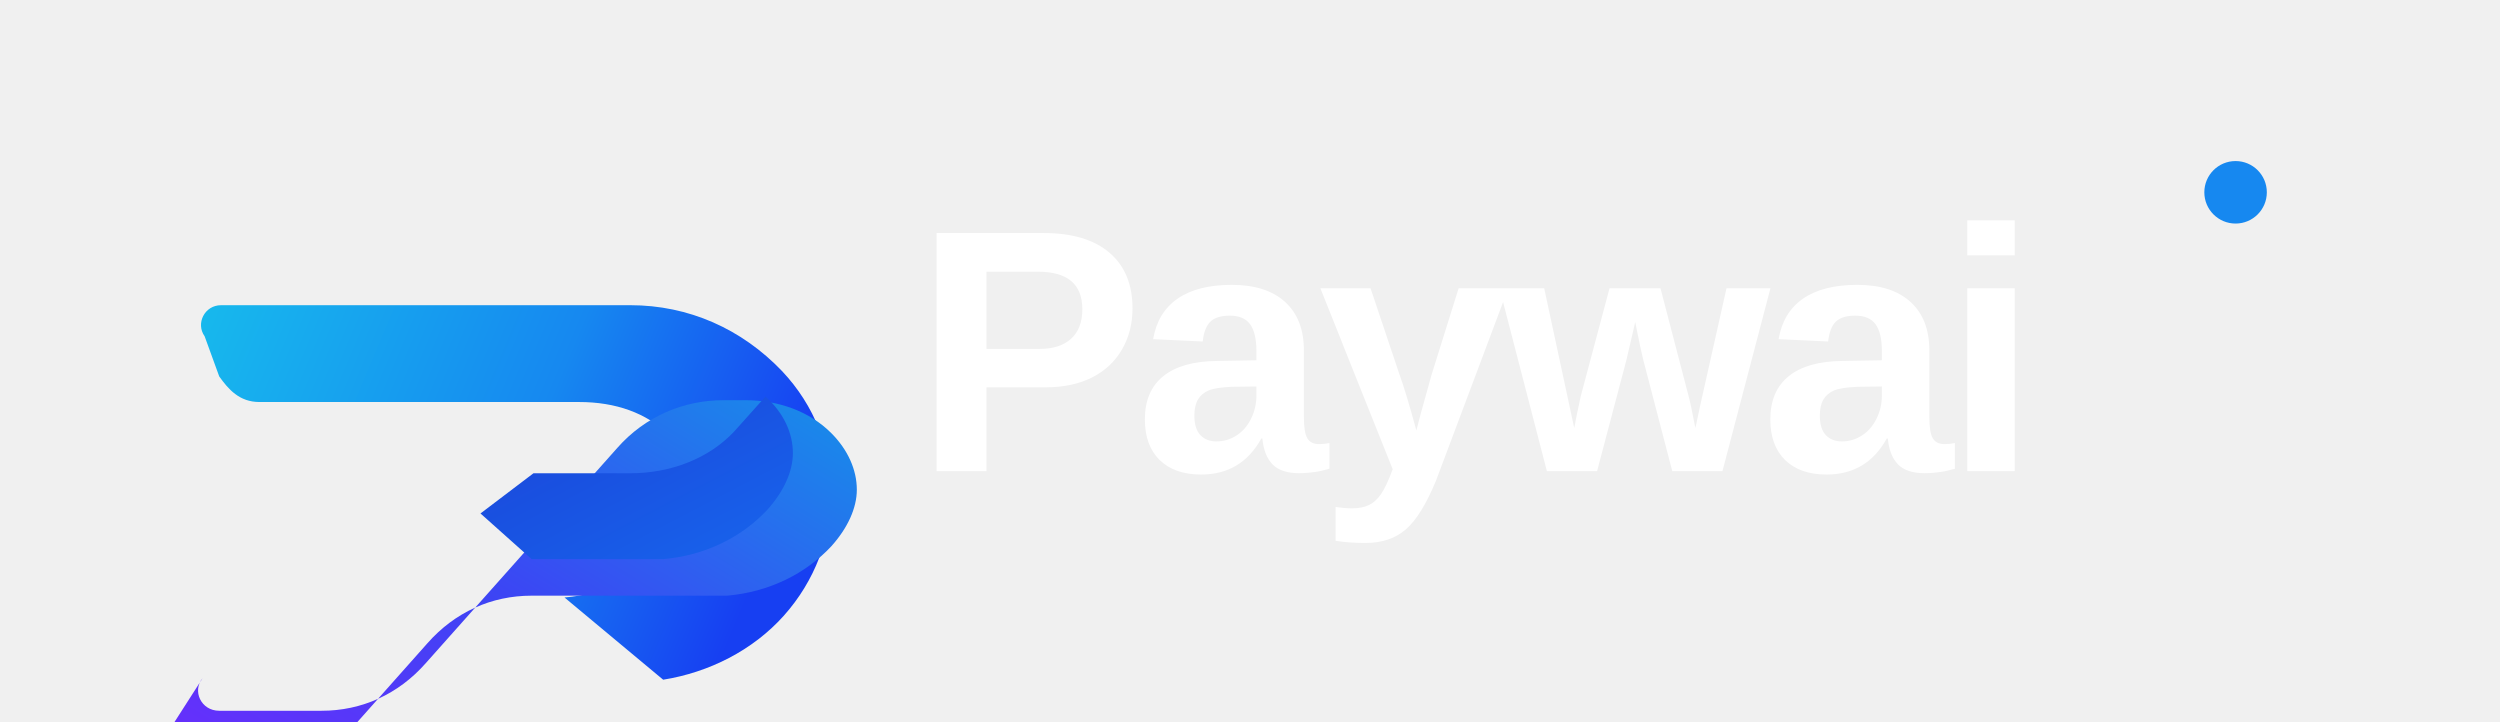
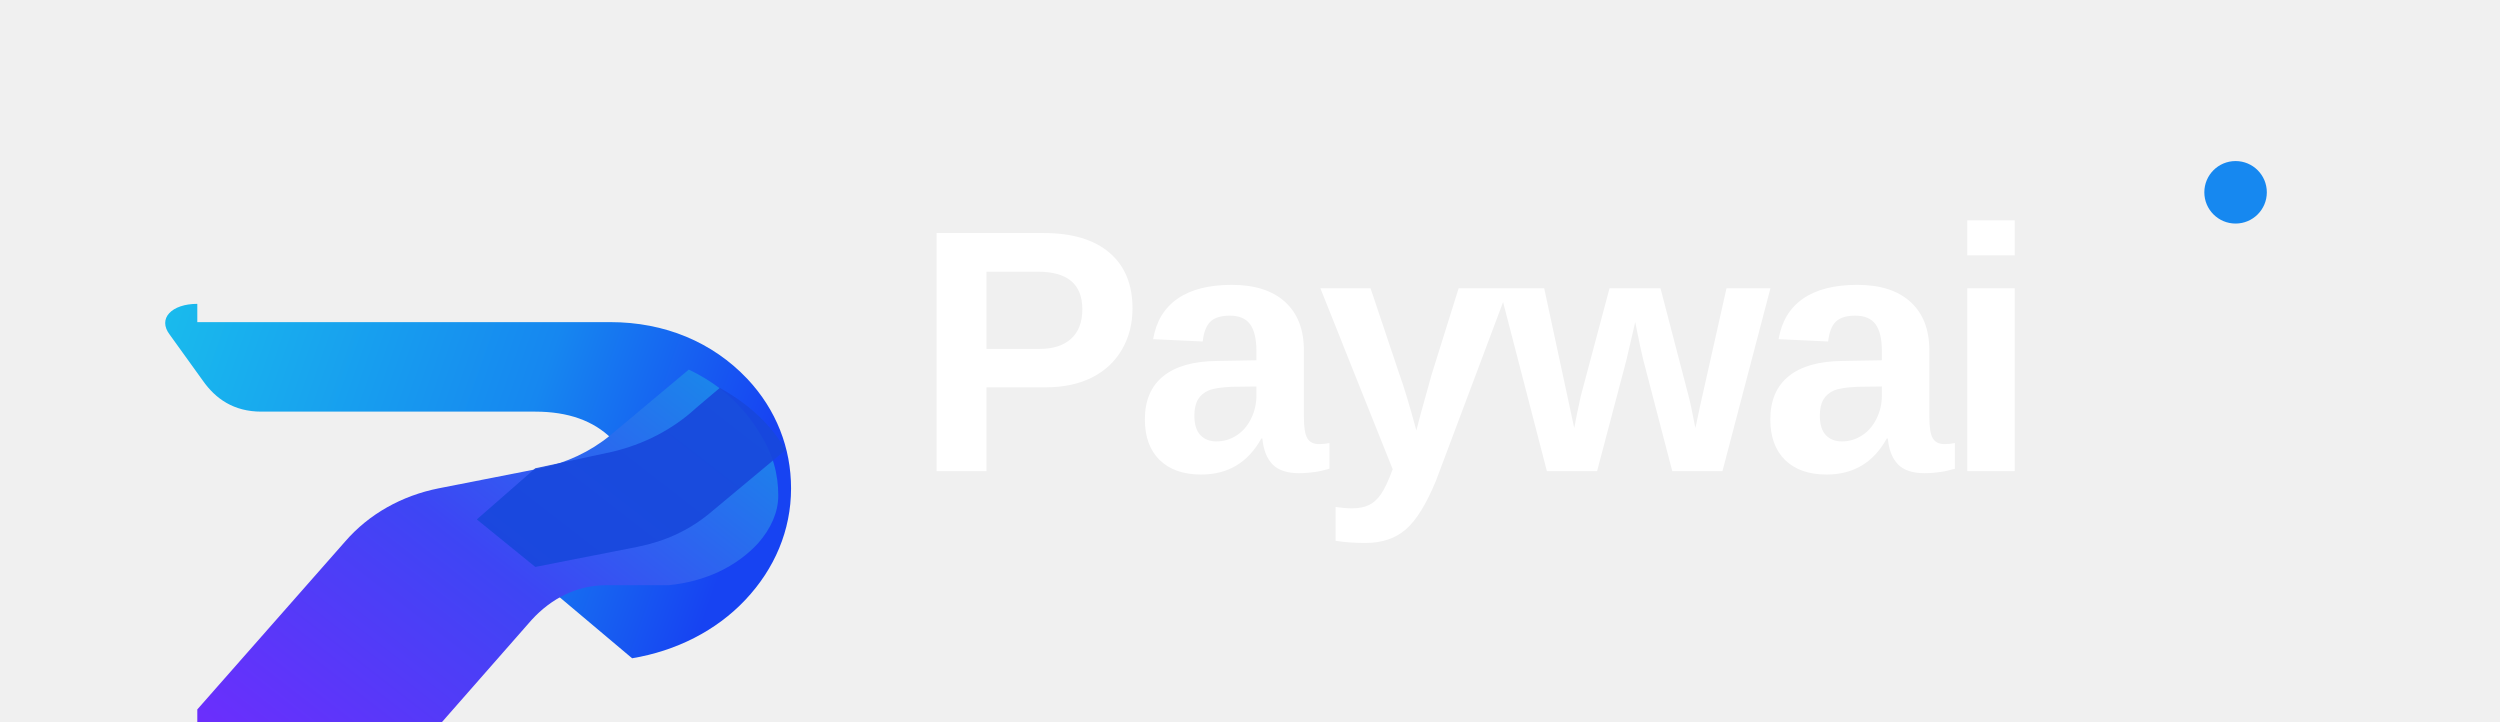
<svg xmlns="http://www.w3.org/2000/svg" viewBox="0 0 520 150">
  <defs>
-     <linearGradient id="top" x1="0" y1="0" x2="1" y2=".25">
-       <stop offset="0" stop-color="#17b9ed" />
-       <stop offset=".58" stop-color="#1688f0" />
-       <stop offset="1" stop-color="#173ff2" />
+     <linearGradient id="a" x1="0" y1="0" x2="1" y2=".2">
+       <stop stop-color="#19bbed" />
+       <stop offset=".62" stop-color="#1687f0" />
+       <stop offset="1" stop-color="#1743f2" />
    </linearGradient>
-     <linearGradient id="bottom" x1="0" y1="1" x2="1" y2="0">
-       <stop offset="0" stop-color="#7a25ff" />
-       <stop offset=".55" stop-color="#3c45f4" />
-       <stop offset="1" stop-color="#168fe9" />
-     </linearGradient>
-     <linearGradient id="fold" x1="0" y1="0" x2="1" y2="1">
-       <stop offset="0" stop-color="#1b43d8" />
-       <stop offset="1" stop-color="#1765ed" />
+     <linearGradient id="b" x1="0" y1="1" x2="1" y2="0">
+       <stop stop-color="#7927ff" />
+       <stop offset=".55" stop-color="#3d46f4" />
+       <stop offset="1" stop-color="#1590e9" />
    </linearGradient>
  </defs>
-   <g transform="translate(0 8) scale(.38)">
-     <path fill="url(#top)" d="M112 163c-5-7 0-17 9-17h224c32 0 61 13 83 36 18 19 27 43 27 67 0 24-9 48-26 67-17 19-41 31-66 35l-54-45c23-2 43-12 57-27 9-10 14-21 14-31 0-11-5-22-14-31-12-12-29-18-49-18H142c-11 0-17-7-22-14z" />
-     <path fill="url(#bottom)" d="M111 350c-6 7-1 18 9 18h56c22 0 42-9 57-26l105-118c15-17 36-26 58-26h12c18 0 35 6 47 18 9 9 14 20 14 31 0 10-5 21-14 31-14 15-34 25-57 27H291c-22 0-42 9-57 26l-88 99c-9 10-24 16-39 16h-35c-10 0-16-10-11-18z" />
-     <path fill="url(#fold)" d="M292 238h53c22 0 43-8 57-23l17-19c10 9 15 20 15 31 0 10-5 21-14 31-14 15-34 25-57 27H291l-28-25z" />
+   <g transform="translate(0 10) scale(.38)">
+     <path fill="url(#a)" d="M108 150h226c30 0 56 11 75 31 16 17 24 38 24 60 0 23-9 44-25 61-16 17-38 28-62 32l-57-48c19-3 35-11 46-23 7-8 11-17 11-25 0-9-4-17-11-24-10-10-24-15-42-15H143c-15 0-25-7-32-17l-18-25c-7-9 1-17 15-17z" />
+     <path fill="url(#b)" d="M108 362l81-92c13-15 31-25 51-29l56-11c14-3 27-9 38-18l43-36c17 8 30 20 39 35 7 11 10 22 10 34 0 9-4 18-11 26-12 13-29 21-49 23h-34c-16 0-30 7-41 19l-79 90c-13 15-31 23-51 23h-49c-13 0-13-10-4-21z" />
+     <path fill="#1747dc" d="M293 230l42-9c17-4 33-12 46-24l13-11c16 9 28 20 36 34l-42 35c-11 9-24 15-39 18l-56 11-32-26z" opacity=".9" />
  </g>
-   <text x="190" y="98" fill="#fff" font-family="Arial,Helvetica,sans-serif" font-size="72" font-weight="700" letter-spacing="-2">Paywai</text>
+   <text x="190" y="98" fill="#ffffff" font-family="Manrope,Arial,Helvetica,sans-serif" font-size="72" font-weight="700" letter-spacing="-2">Paywai</text>
  <circle cx="465" cy="40" r="6.5" fill="#1688f0" />
</svg>
